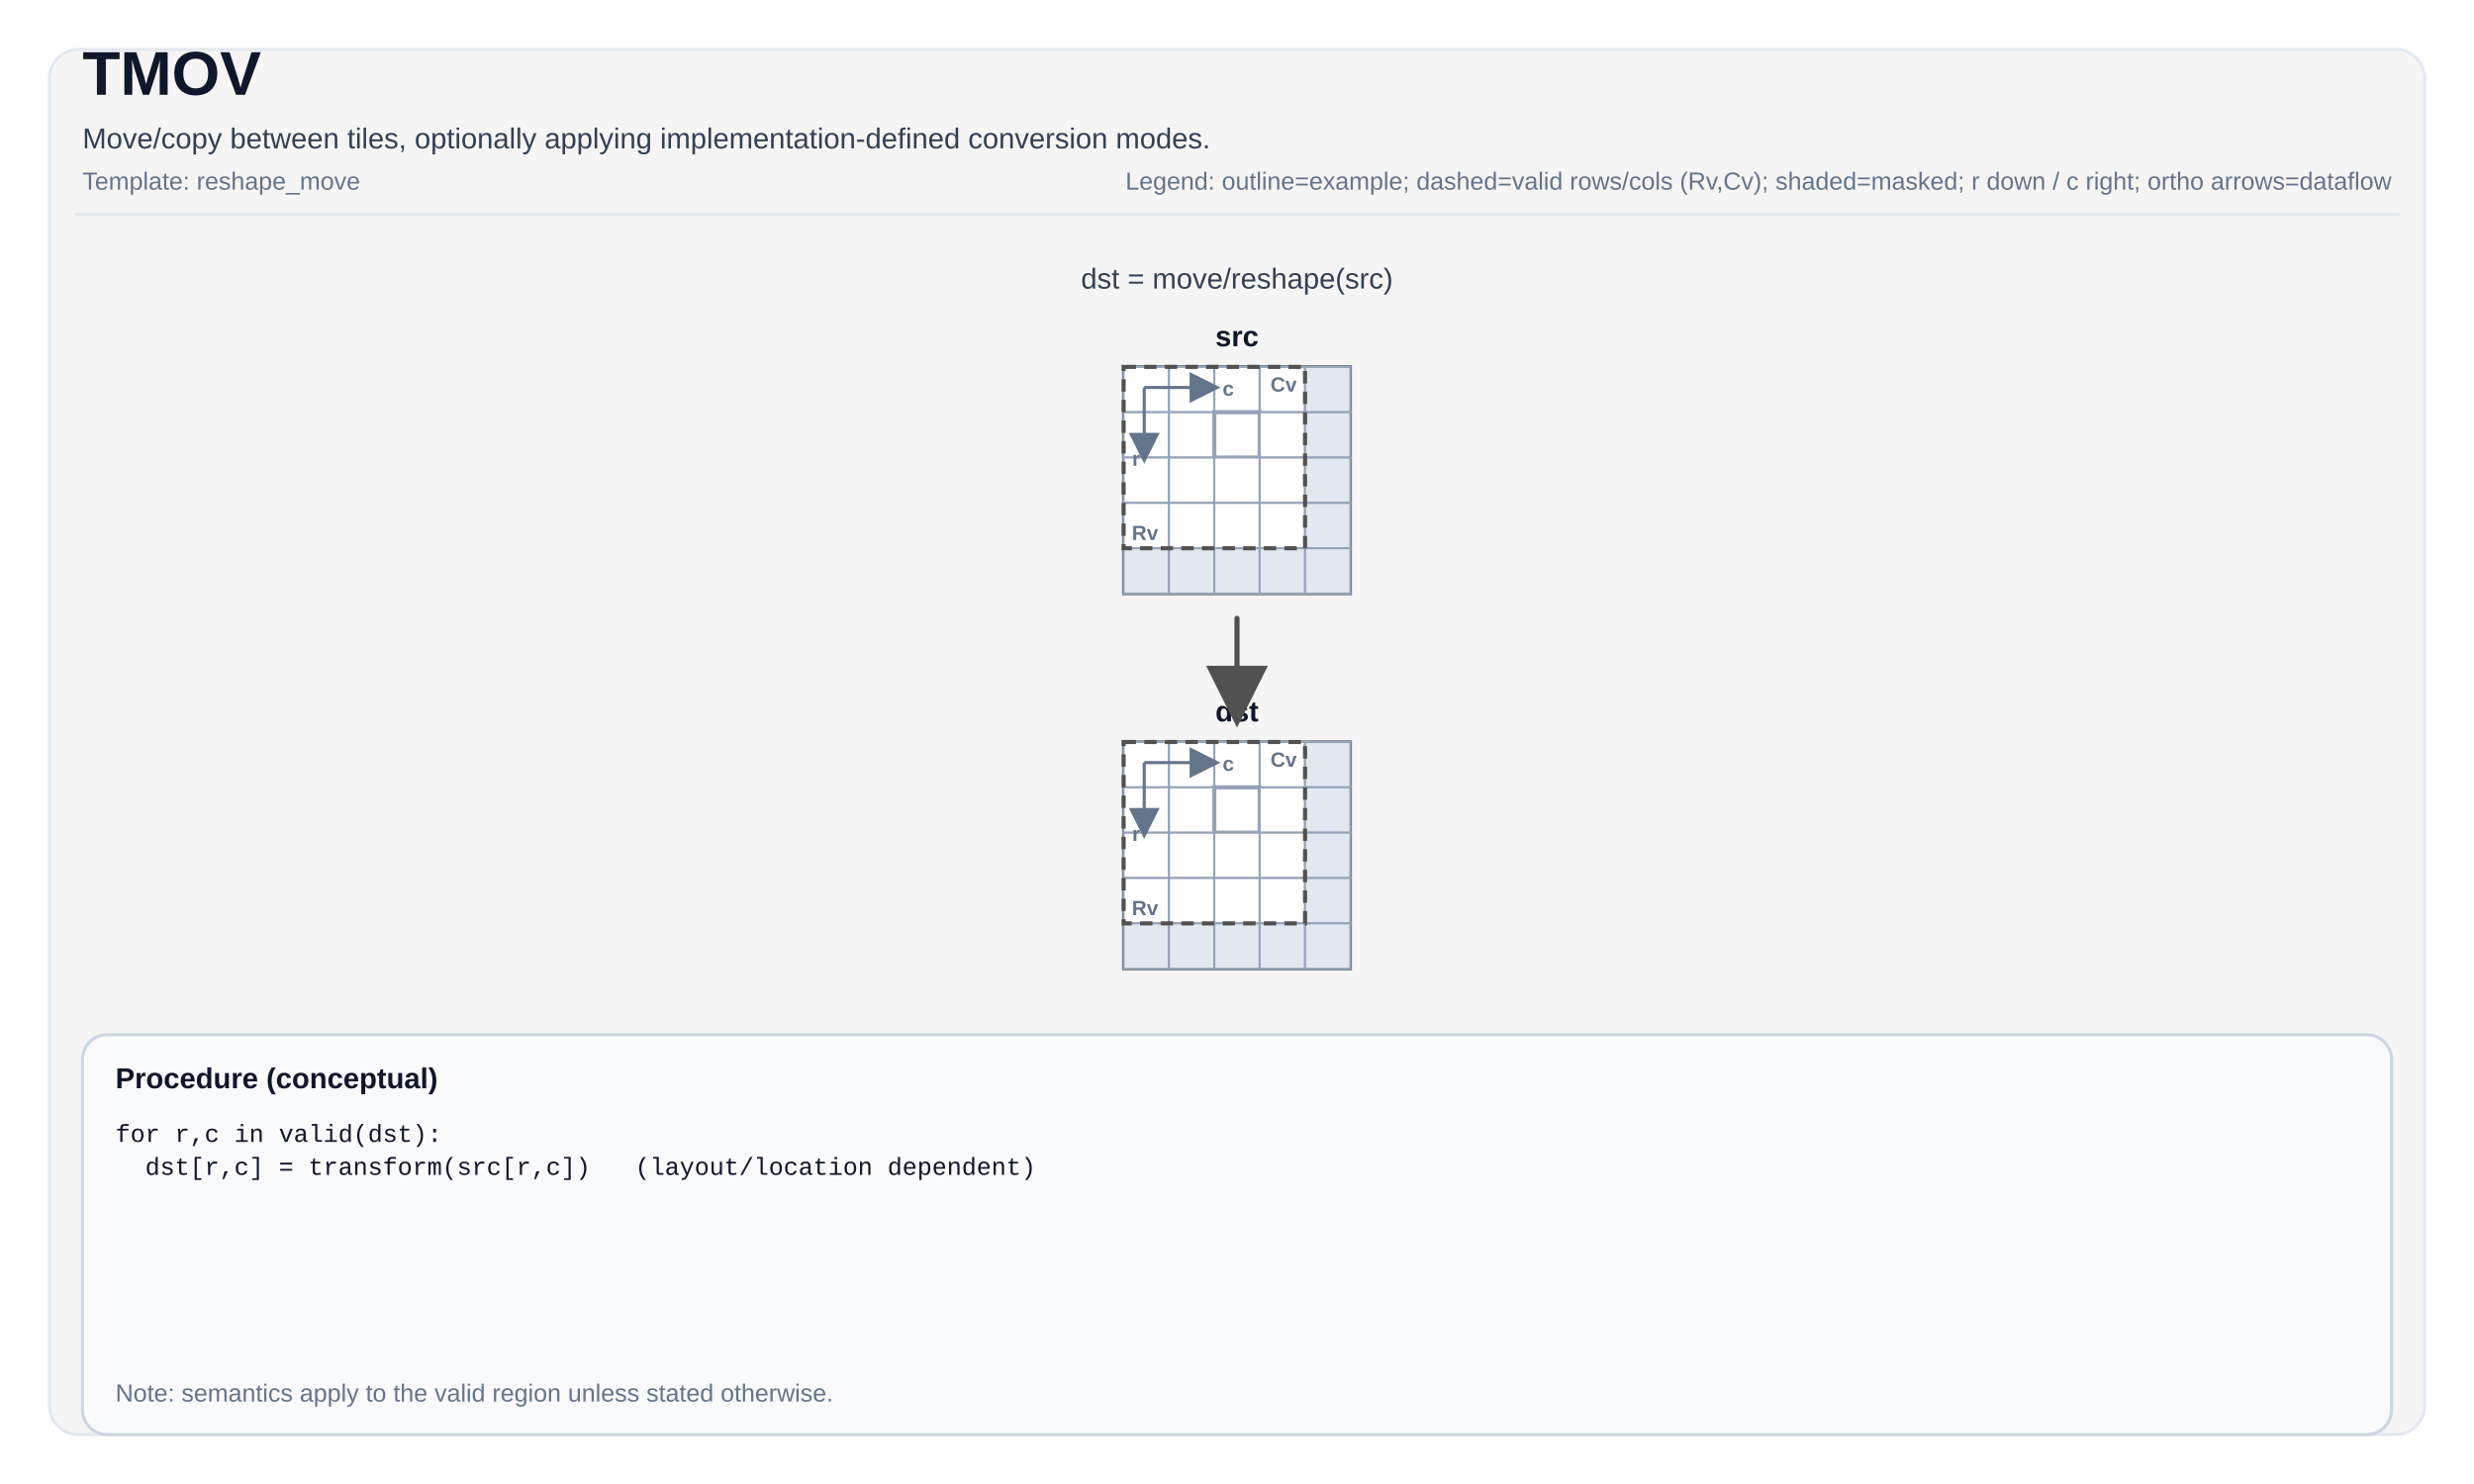
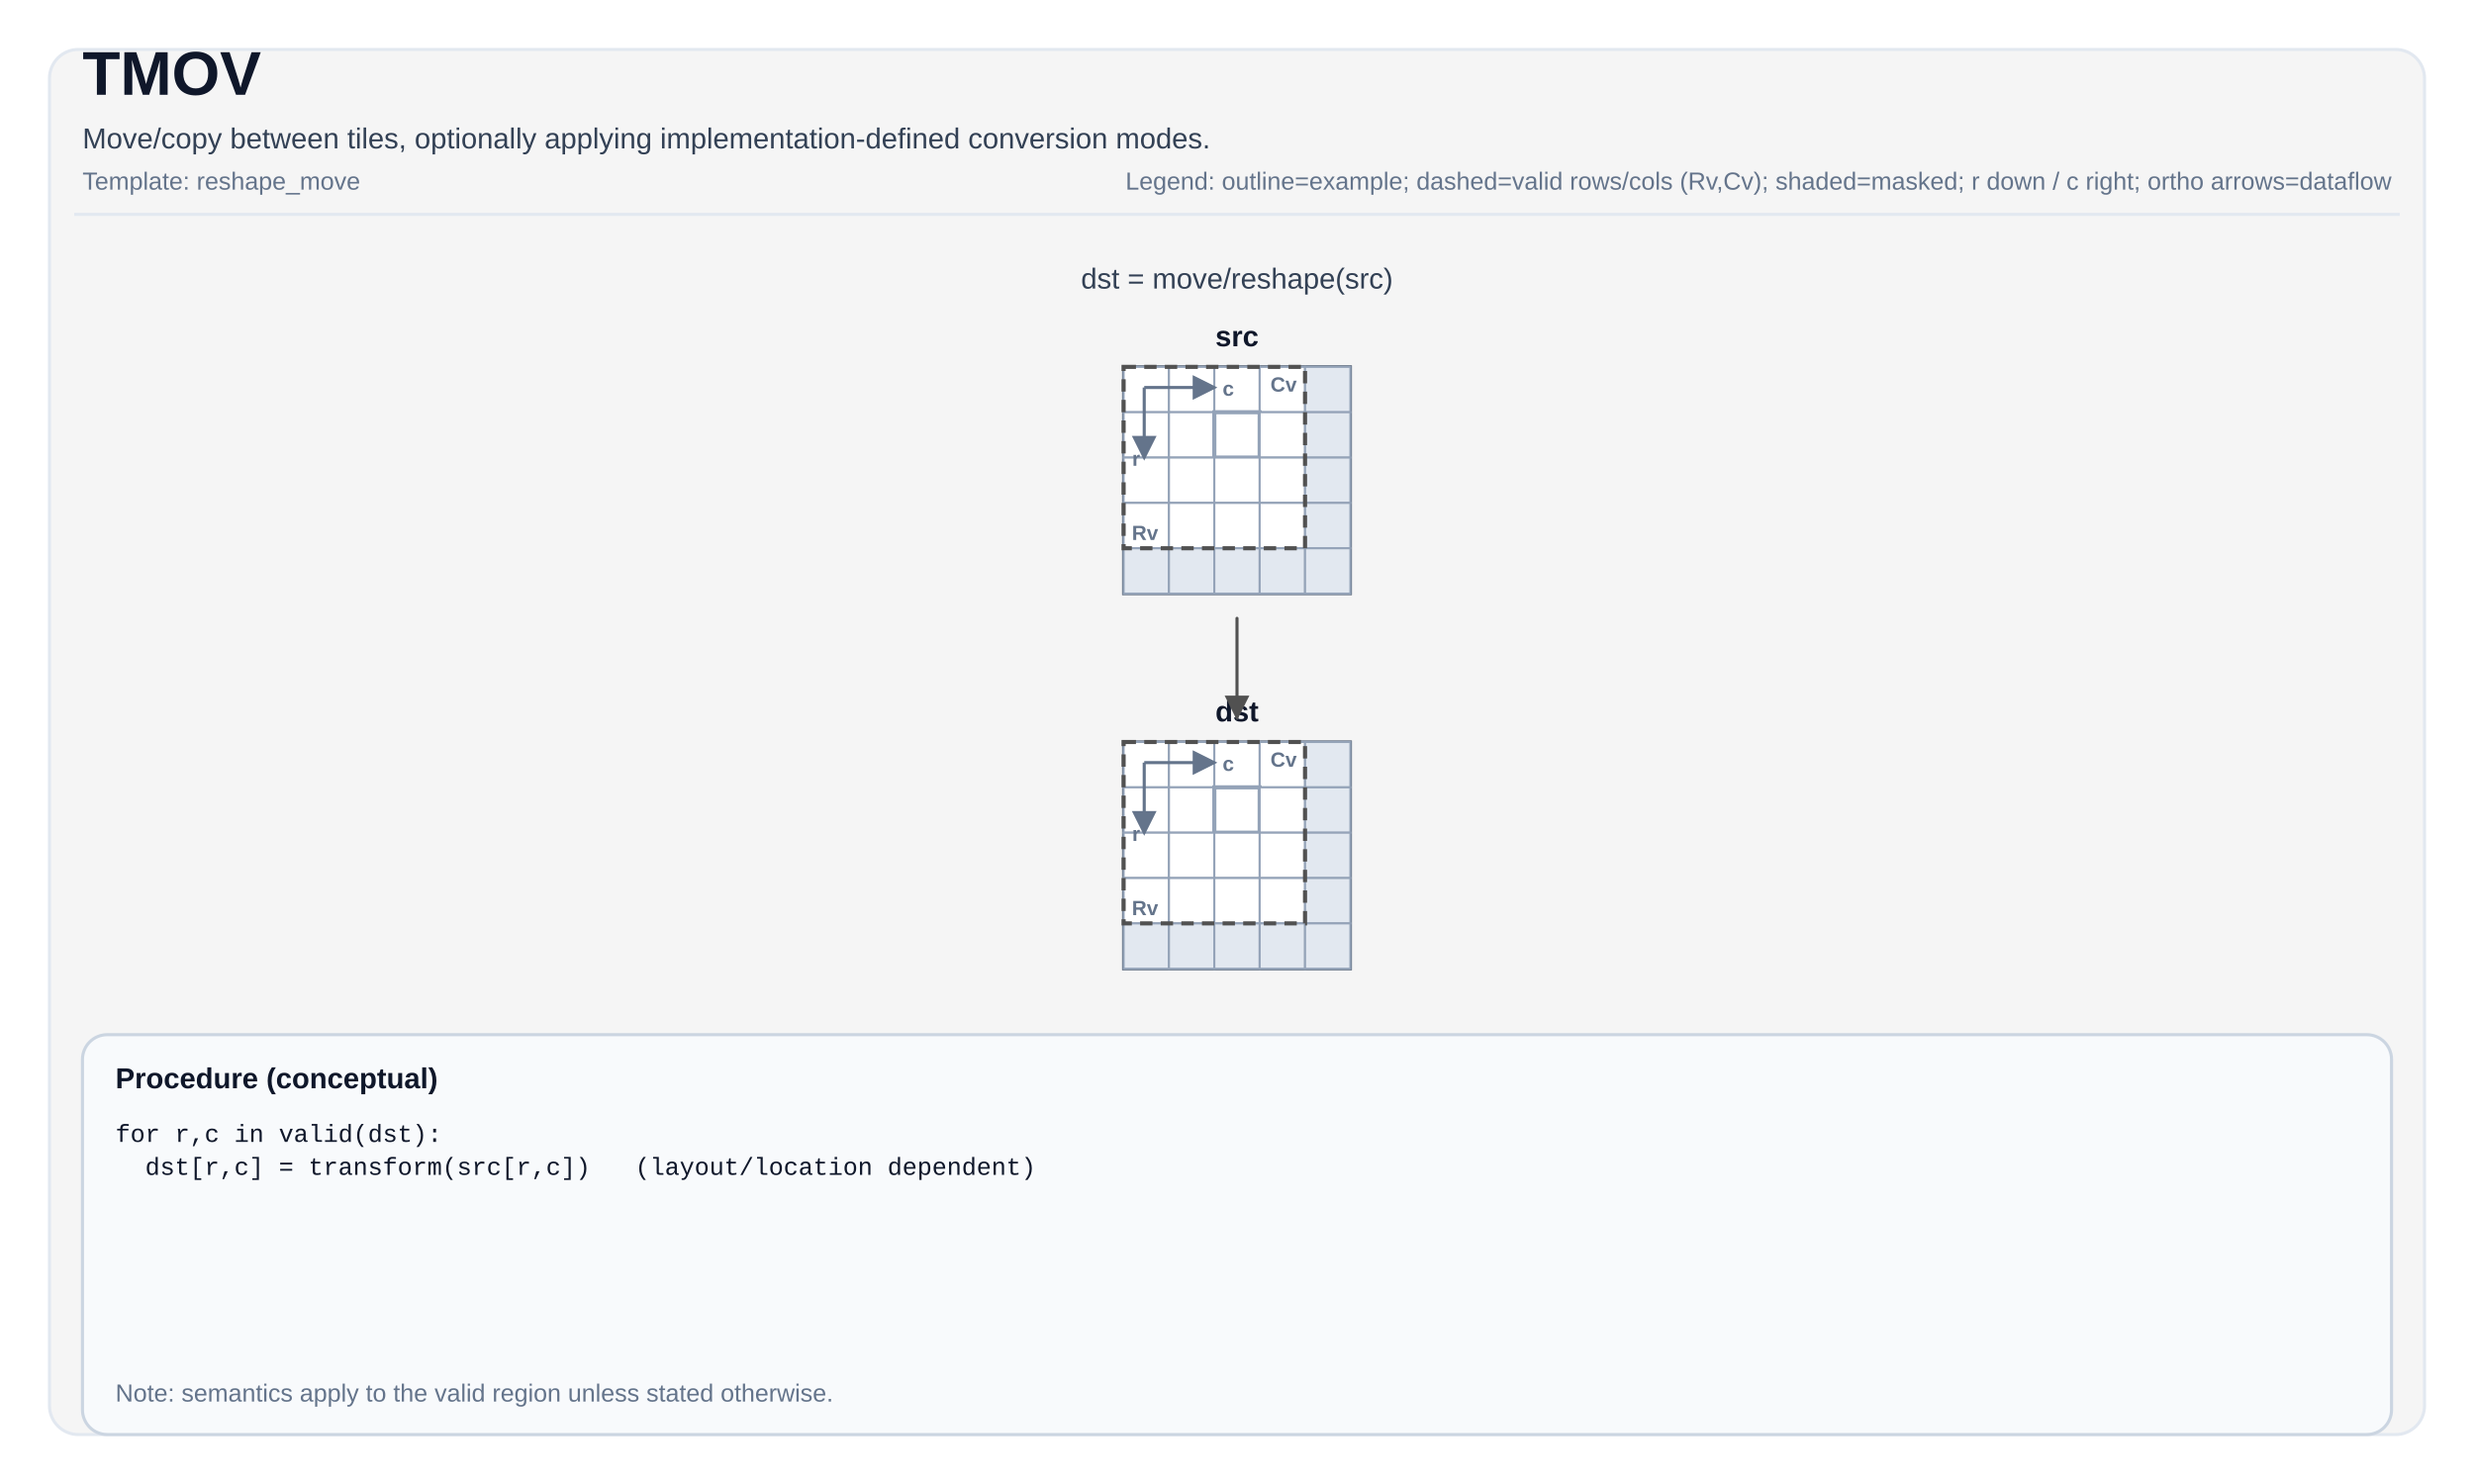
<svg xmlns="http://www.w3.org/2000/svg" width="1200" height="720" viewBox="0 0 1200 720" role="img" aria-label="TMOV tile operation diagram">
  <defs>
-     <marker id="arrow" markerWidth="12" markerHeight="12" refX="10" refY="6" orient="auto">
-       <path d="M0,0 L0,12 L12,6 z" fill="#515151" />
+     <marker id="arrow" markerWidth="8" markerHeight="8" refX="7" refY="4" orient="auto">
+       <path d="M0,0 L0,8 L8,4 z" fill="#515151" />
    </marker>
-     <marker id="axisArrow" markerWidth="10" markerHeight="10" refX="8" refY="5" orient="auto">
-       <path d="M0,0 L0,10 L10,5 z" fill="#64748b" />
+     <marker id="axisArrow" markerWidth="8" markerHeight="8" refX="7" refY="4" orient="auto">
+       <path d="M0,0 L0,8 L8,4 z" fill="#64748b" />
    </marker>
  </defs>
  <style>
svg { font-family: Arial, Helvetica, sans-serif; }
.title { font-size: 30px; font-weight: 700; fill: #0f172a; }
.subtitle { font-size: 14px; fill: #334155; }
.meta { font-size: 12px; fill: #64748b; }
.frame { fill: white; }
.panel { fill: #F5F5F5; stroke: #e2e8f0; stroke-width: 1.5; rx: 14; }
.tileLabel { font-size: 14px; font-weight: 700; fill: #0f172a; }
.tileBorder { fill: none; stroke: #475569; stroke-width: 1.5; }
.cell { fill: #ffffff; stroke: #94a3b8; stroke-width: 1; }
.cellMasked { fill: #e2e8f0; }
.cellHL { stroke-width: 2; }
.cellText { font-family: ui-monospace, SFMono-Regular, Menlo, Monaco, Consolas, 'Liberation Mono', 'Courier New', monospace; font-size: 10px; fill: #0f172a; }
- .arrow { stroke-width: 2.5; fill: none; stroke-linejoin: round; stroke-linecap: round; }
+ .arrow { stroke-width: 1.5; fill: none; stroke-linejoin: round; stroke-linecap: round; }
.axisLine { stroke: #64748b; stroke-width: 1.5; fill: none; }
.axisText { font-size: 10px; fill: #64748b; font-weight: 700; }
.opCircle { fill: #ffffff; stroke-width: 2; }
.opRect { fill: #ffffff; stroke-width: 2; }
.opText { font-size: 10px; font-weight: 800; fill: #0f172a; }
.procBox { fill: #f8fafc; stroke: #cbd5e1; stroke-width: 1.5; rx: 12; }
.procTitle { font-size: 14px; font-weight: 700; fill: #0f172a; }
.procText { font-family: ui-monospace, SFMono-Regular, Menlo, Monaco, Consolas, 'Liberation Mono', 'Courier New', monospace; font-size: 12px; fill: #0f172a; }
.smallLabel { font-size: 12px; fill: #334155; }
.scalarBox { fill: #ffffff; stroke: #cbd5e1; stroke-width: 1.5; }
.scalarValue { font-size: 16px; font-weight: 700; }
.validBox { fill: none; stroke-width: 2; stroke-dasharray: 6 4; }
</style>
  <rect x="0" y="0" width="1200" height="720" class="frame" />
  <rect x="24" y="24" width="1152" height="672" class="panel" />
  <text x="40" y="46" class="title">TMOV</text>
  <text x="40" y="72" class="subtitle">Move/copy between tiles, optionally applying implementation-defined conversion modes.</text>
  <text x="40" y="92" class="meta">Template: reshape_move</text>
  <text x="1160" y="92" class="meta" text-anchor="end">Legend: outline=example; dashed=valid rows/cols (Rv,Cv); shaded=masked; r down / c right; ortho arrows=dataflow</text>
  <line x1="36" y1="104" x2="1164" y2="104" stroke="#e2e8f0" stroke-width="1.5" />
  <text x="600" y="140" class="subtitle" text-anchor="middle" fill="#515151">dst = move/reshape(src)</text>
  <text x="600" y="168" class="tileLabel" text-anchor="middle">src</text>
  <rect x="545" y="178" width="110" height="110" class="tileBorder" />
  <rect x="545" y="178" width="22" height="22" class="cell" />
  <rect x="567" y="178" width="22" height="22" class="cell" />
  <rect x="589" y="178" width="22" height="22" class="cell" />
  <rect x="611" y="178" width="22" height="22" class="cell" />
  <rect x="633" y="178" width="22" height="22" class="cell cellMasked" />
  <rect x="545" y="200" width="22" height="22" class="cell" />
  <rect x="567" y="200" width="22" height="22" class="cell" />
  <rect x="589" y="200" width="22" height="22" class="cell cellHL" stroke="#515151" />
  <rect x="611" y="200" width="22" height="22" class="cell" />
  <rect x="633" y="200" width="22" height="22" class="cell cellMasked" />
  <rect x="545" y="222" width="22" height="22" class="cell" />
  <rect x="567" y="222" width="22" height="22" class="cell" />
  <rect x="589" y="222" width="22" height="22" class="cell" />
  <rect x="611" y="222" width="22" height="22" class="cell" />
  <rect x="633" y="222" width="22" height="22" class="cell cellMasked" />
  <rect x="545" y="244" width="22" height="22" class="cell" />
  <rect x="567" y="244" width="22" height="22" class="cell" />
  <rect x="589" y="244" width="22" height="22" class="cell" />
  <rect x="611" y="244" width="22" height="22" class="cell" />
  <rect x="633" y="244" width="22" height="22" class="cell cellMasked" />
  <rect x="545" y="266" width="22" height="22" class="cell cellMasked" />
  <rect x="567" y="266" width="22" height="22" class="cell cellMasked" />
  <rect x="589" y="266" width="22" height="22" class="cell cellMasked" />
  <rect x="611" y="266" width="22" height="22" class="cell cellMasked" />
  <rect x="633" y="266" width="22" height="22" class="cell cellMasked" />
  <rect x="545" y="178" width="88" height="88" class="validBox" stroke="#515151" />
  <text x="549" y="262" class="axisText">Rv</text>
  <text x="629" y="190" class="axisText" text-anchor="end">Cv</text>
  <path d="M 555 188 L 589 188" class="axisLine" marker-end="url(#axisArrow)" />
  <path d="M 555 188 L 555 222" class="axisLine" marker-end="url(#axisArrow)" />
  <text x="593" y="192" class="axisText">c</text>
  <text x="553" y="226" class="axisText" text-anchor="end">r</text>
  <text x="600" y="350" class="tileLabel" text-anchor="middle">dst</text>
  <rect x="545" y="360" width="110" height="110" class="tileBorder" />
  <rect x="545" y="360" width="22" height="22" class="cell" />
  <rect x="567" y="360" width="22" height="22" class="cell" />
  <rect x="589" y="360" width="22" height="22" class="cell" />
  <rect x="611" y="360" width="22" height="22" class="cell" />
  <rect x="633" y="360" width="22" height="22" class="cell cellMasked" />
  <rect x="545" y="382" width="22" height="22" class="cell" />
  <rect x="567" y="382" width="22" height="22" class="cell" />
  <rect x="589" y="382" width="22" height="22" class="cell cellHL" stroke="#515151" />
  <rect x="611" y="382" width="22" height="22" class="cell" />
  <rect x="633" y="382" width="22" height="22" class="cell cellMasked" />
  <rect x="545" y="404" width="22" height="22" class="cell" />
  <rect x="567" y="404" width="22" height="22" class="cell" />
  <rect x="589" y="404" width="22" height="22" class="cell" />
  <rect x="611" y="404" width="22" height="22" class="cell" />
  <rect x="633" y="404" width="22" height="22" class="cell cellMasked" />
  <rect x="545" y="426" width="22" height="22" class="cell" />
  <rect x="567" y="426" width="22" height="22" class="cell" />
  <rect x="589" y="426" width="22" height="22" class="cell" />
  <rect x="611" y="426" width="22" height="22" class="cell" />
  <rect x="633" y="426" width="22" height="22" class="cell cellMasked" />
  <rect x="545" y="448" width="22" height="22" class="cell cellMasked" />
  <rect x="567" y="448" width="22" height="22" class="cell cellMasked" />
  <rect x="589" y="448" width="22" height="22" class="cell cellMasked" />
  <rect x="611" y="448" width="22" height="22" class="cell cellMasked" />
  <rect x="633" y="448" width="22" height="22" class="cell cellMasked" />
  <rect x="545" y="360" width="88" height="88" class="validBox" stroke="#515151" />
  <text x="549" y="444" class="axisText">Rv</text>
  <text x="629" y="372" class="axisText" text-anchor="end">Cv</text>
  <path d="M 555 370 L 589 370" class="axisLine" marker-end="url(#axisArrow)" />
  <path d="M 555 370 L 555 404" class="axisLine" marker-end="url(#axisArrow)" />
  <text x="593" y="374" class="axisText">c</text>
  <text x="553" y="408" class="axisText" text-anchor="end">r</text>
-   <path d="M 600 300 L 600 324 L 600 324 L 600 348" class="arrow" stroke="#515151" marker-end="url(#arrow)" />
+   <path d="M 600 300 L 600 348" class="arrow" stroke="#515151" marker-end="url(#arrow)" />
  <rect x="40" y="502" width="1120" height="194" class="procBox" />
  <text x="56" y="528" class="procTitle">Procedure (conceptual)</text>
  <text x="56" y="554" class="procText" xml:space="preserve">
    <tspan x="56" dy="0">for r,c in valid(dst):</tspan>
    <tspan x="56" dy="16">  dst[r,c] = transform(src[r,c])   (layout/location dependent)</tspan>
  </text>
  <text x="56" y="680" class="meta">Note: semantics apply to the valid region unless stated otherwise.</text>
</svg>
